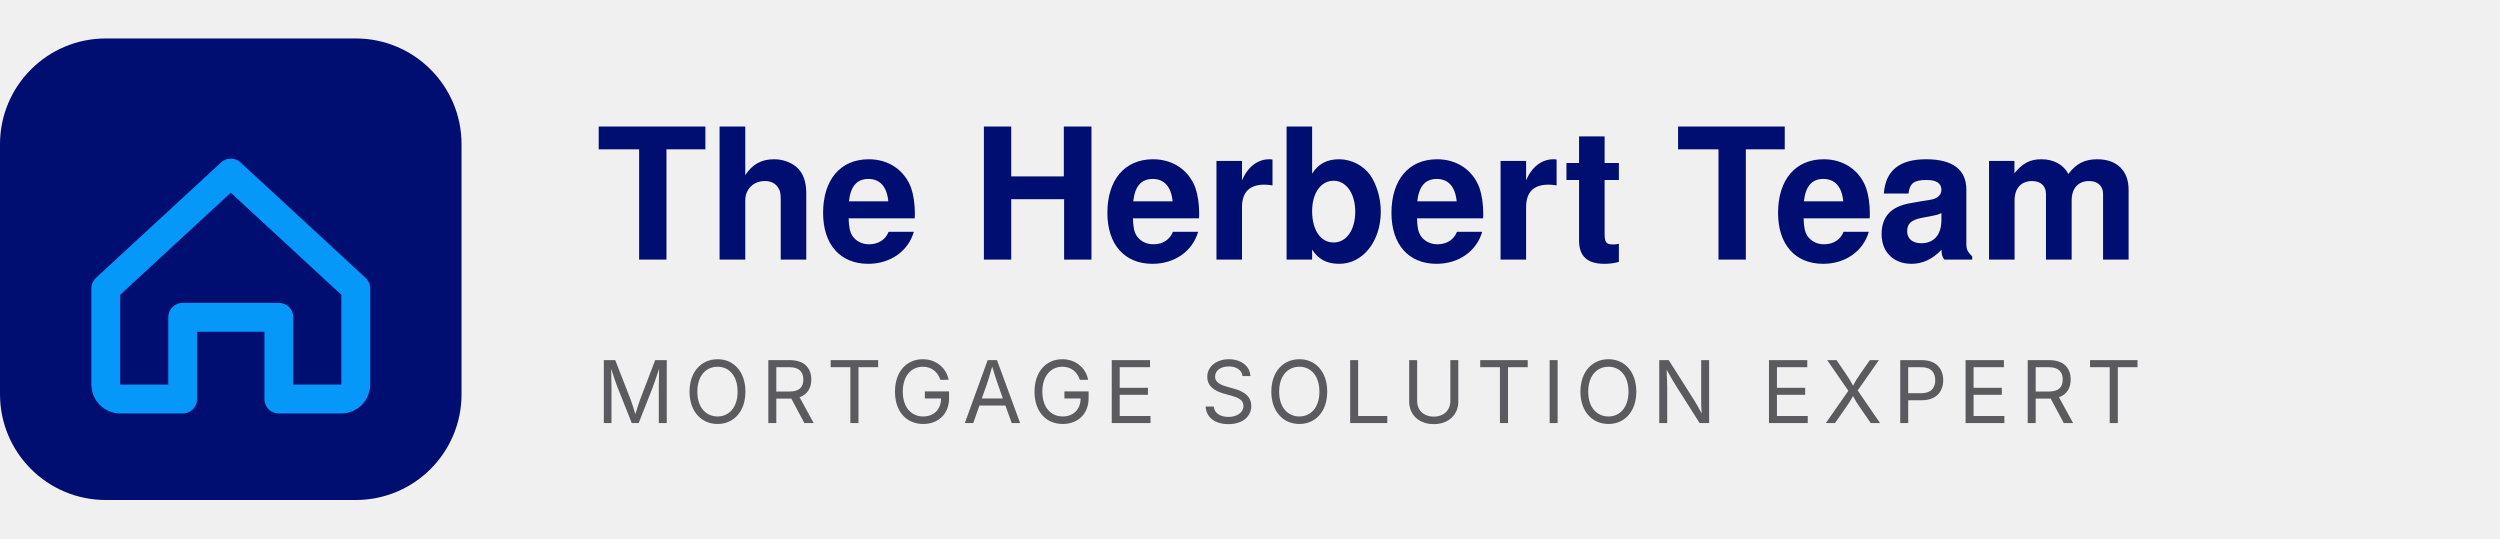
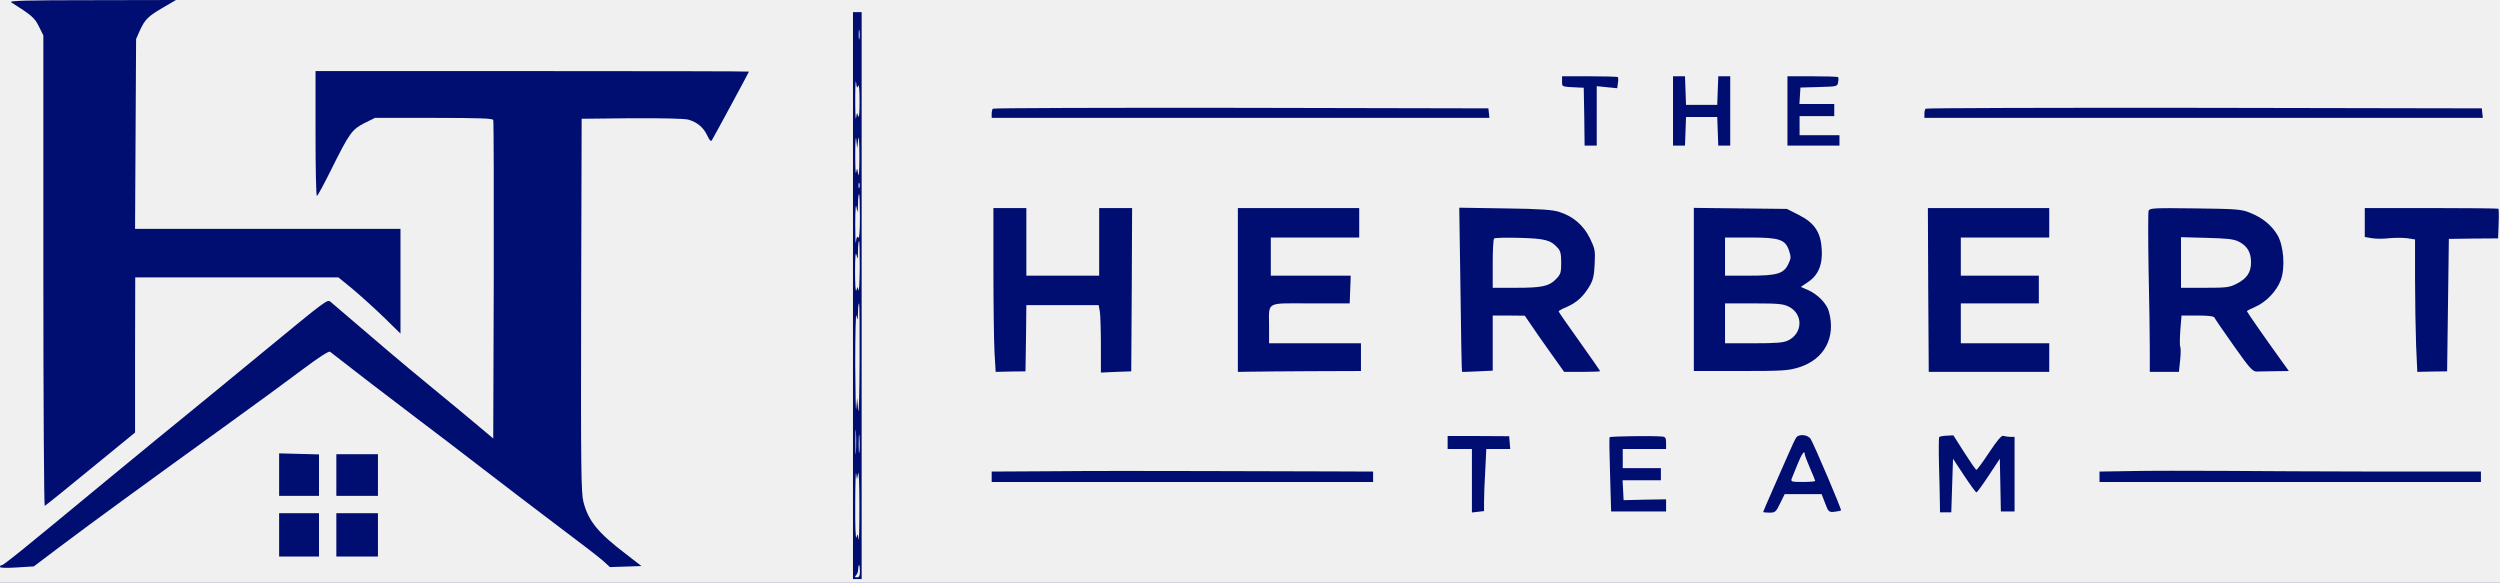
- <svg xmlns="http://www.w3.org/2000/svg" viewBox="0 0 260 56" width="260" height="56" role="img" aria-label="The Herbert Team">
-   <rect x="0" y="4" width="48" height="48" rx="11" fill="#010E71" />
-   <path d="M11 30 24 18l13 12v10a1.5 1.5 0 0 1-1.5 1.5H29V33h-10v8.5h-6.5A1.5 1.5 0 0 1 11 40z" fill="none" stroke="#0698F8" stroke-width="3" stroke-linejoin="round" />
-   <text x="62" y="27" font-family="Sora, Segoe UI, Helvetica, Arial, sans-serif" font-size="19" font-weight="800" fill="#010E71">The Herbert Team</text>
-   <text x="62" y="44" font-family="Inter, Segoe UI, Helvetica, Arial, sans-serif" font-size="9" letter-spacing="1.05" fill="#5A5A5F">MORTGAGE SOLUTION EXPERT</text>
+ <svg xmlns="http://www.w3.org/2000/svg" viewBox="134 275 1442 336" width="1442" height="336">
+   <mask id="plate" maskUnits="userSpaceOnUse" x="134" y="275" width="1442" height="336">
+     <rect x="134" y="275" width="1442" height="336" fill="#fff" />
+     <g transform="translate(0,941) scale(0.1,-0.1)" stroke="none" fill="#000">
+       <path d="M0 4705 l0 -4705 8360 0 8360 0 0 4705 0 4705 -8360 0 -8360 0 0 -4705z m2285 1914 c-90 -52 -108 -70 -137 -132 l-23 -52 -3 -547 -3 -548 766 0 765 0 0 -302 0 -302 -97 95 c-54 52 -135 125 -179 162 l-82 67 -586 0 -586 0 -1 -447 0 -448 -257 -210 c-140 -115 -259 -211 -264 -213 -4 -2 -8 608 -8 1355 l0 1359 -26 52 c-24 49 -41 64 -160 139 -15 9 87 12 466 12 l485 1 -70 -41z m4025 -1664 l0 -1635 -25 0 -25 0 0 1635 0 1635 25 0 25 0 0 -1635z m-650 1292 c0 -3 -200 -373 -214 -396 -6 -9 -13 -1 -26 26 -21 47 -59 79 -110 93 -23 6 -153 9 -327 8 l-288 -3 -3 -1075 c-2 -941 0 -1082 13 -1134 29 -112 83 -178 247 -303 l88 -68 -91 -3 -91 -3 -38 35 c-21 19 -139 110 -262 202 -122 92 -320 243 -438 334 -118 91 -289 222 -380 290 -129 97 -419 320 -496 381 -7 6 -65 -32 -160 -103 -82 -62 -286 -211 -454 -332 -438 -316 -762 -552 -940 -686 l-155 -117 -97 -6 c-61 -4 -98 -3 -98 3 0 6 4 10 10 10 11 0 121 89 601 486 200 165 425 349 499 409 74 61 250 204 390 320 395 325 388 320 408 303 280 -240 411 -352 571 -483 107 -88 233 -192 280 -232 l86 -72 3 912 c1 502 0 918 -3 925 -3 9 -81 12 -343 12 l-339 0 -61 -30 c-72 -37 -86 -56 -192 -269 -41 -83 -78 -151 -82 -151 -5 0 -8 162 -8 360 l0 360 1250 0 c688 0 1250 -1 1250 -3z m5012 -32 c2 -3 3 -18 0 -35 l-4 -29 -59 6 -59 6 0 -172 0 -171 -35 0 -35 0 -2 167 -3 167 -25 1 c-105 5 -100 3 -100 35 l0 30 158 0 c87 0 161 -2 164 -5z m390 -77 l3 -83 90 0 90 0 3 83 3 82 34 0 35 0 0 -200 0 -200 -35 0 -34 0 -3 83 -3 82 -90 0 -90 0 -3 -82 -3 -83 -34 0 -35 0 0 200 0 200 35 0 34 0 3 -82z m880 77 c3 -3 3 -16 0 -30 -4 -24 -7 -24 -111 -27 l-106 -3 -3 -47 -3 -48 100 0 101 0 0 -35 0 -35 -100 0 -100 0 0 -55 0 -55 115 0 115 0 0 -30 0 -30 -150 0 -150 0 0 200 0 200 143 0 c79 0 146 -2 149 -5z m-2014 -207 l3 -28 -1435 0 -1436 0 0 23 c0 13 3 27 7 30 3 4 648 6 1432 5 l1426 -3 3 -27z m5730 0 l3 -28 -1610 0 -1611 0 0 23 c0 13 3 27 7 30 3 4 727 6 1607 5 l1601 -3 3 -27z m-8398 -743 l0 -195 210 0 210 0 0 195 0 195 95 0 95 0 -2 -471 -3 -471 -87 -3 -88 -4 0 157 c0 86 -3 174 -6 195 l-7 37 -208 0 -209 0 -2 -191 -3 -191 -86 -1 -86 -2 -7 119 c-3 66 -6 278 -6 473 l0 353 95 0 95 0 0 -195z m1920 110 l0 -85 -255 0 -255 0 0 -110 0 -110 230 0 231 0 -3 -80 -3 -80 -226 0 c-264 0 -239 15 -239 -137 l0 -93 265 0 265 0 0 -80 0 -80 -287 -1 c-159 -1 -318 -2 -355 -3 l-68 -1 0 472 0 473 350 0 350 0 0 -85z m1156 62 c80 -26 138 -77 175 -152 29 -60 31 -70 27 -148 -3 -67 -9 -93 -30 -128 -35 -59 -73 -94 -130 -119 -27 -11 -48 -23 -48 -26 0 -3 54 -81 120 -173 66 -93 120 -170 120 -172 0 -2 -47 -4 -104 -4 l-104 0 -79 111 c-43 60 -94 133 -113 162 l-35 51 -92 1 -93 0 0 -159 0 -159 -87 -4 c-49 -2 -89 -4 -90 -3 -2 1 -6 214 -9 474 l-7 473 264 -4 c213 -3 274 -8 315 -21z m1380 -17 c91 -46 127 -101 132 -201 5 -87 -21 -148 -81 -187 l-40 -27 42 -18 c55 -24 108 -78 120 -124 42 -149 -27 -277 -173 -322 -62 -19 -92 -21 -337 -21 l-269 0 0 471 0 470 269 -3 268 -3 69 -35z m1444 -45 l0 -85 -255 0 -255 0 0 -110 0 -110 225 0 225 0 0 -80 0 -80 -225 0 -225 0 0 -115 0 -115 255 0 255 0 0 -82 0 -83 -348 0 -347 0 -3 473 -2 472 350 0 350 0 0 -85z m1160 57 c70 -28 123 -71 157 -129 36 -62 45 -190 18 -260 -24 -63 -85 -126 -145 -152 -28 -12 -50 -24 -50 -26 0 -4 115 -169 204 -292 l38 -53 -79 -1 c-43 -1 -90 -2 -105 -2 -24 -1 -41 17 -134 149 -58 82 -108 155 -111 162 -4 8 -33 12 -98 12 l-92 0 -7 -86 c-3 -47 -4 -90 0 -95 3 -6 3 -40 -1 -77 l-7 -67 -84 0 -84 0 0 135 c0 74 -3 280 -7 456 -3 177 -3 329 0 338 6 16 29 17 269 14 243 -3 267 -5 318 -26z m1431 24 c2 -2 3 -42 1 -88 l-3 -83 -142 -1 -142 -2 -5 -382 -5 -382 -86 -1 -86 -2 -7 155 c-3 85 -6 257 -6 382 l0 227 -46 7 c-25 3 -71 3 -103 0 -32 -4 -77 -4 -100 0 l-41 7 0 83 0 84 383 0 c211 0 386 -2 388 -4z m-5703 -1349 l3 -37 -69 0 -69 0 -6 -122 c-4 -66 -7 -147 -7 -178 l0 -58 -35 -4 -35 -4 0 183 0 183 -70 0 -70 0 0 38 0 37 177 0 178 -1 3 -37z m880 35 c18 -2 22 -8 22 -37 l0 -35 -125 0 -125 0 0 -55 0 -55 110 0 110 0 0 -35 0 -35 -110 0 -111 0 3 -57 3 -58 123 3 122 2 0 -35 0 -35 -158 0 -159 0 -6 211 c-4 116 -5 214 -3 217 4 6 251 9 304 4z m856 -14 c20 -33 180 -408 175 -412 -2 -2 -19 -6 -38 -8 -32 -3 -35 -1 -54 50 l-20 52 -106 0 -107 0 -26 -53 c-24 -50 -29 -54 -62 -54 -20 0 -36 2 -36 4 0 2 24 58 54 126 29 67 70 160 91 207 20 47 41 91 47 98 17 20 66 15 82 -10z m886 -78 c35 -55 66 -100 70 -100 4 0 37 45 74 101 48 72 71 99 82 95 9 -3 27 -6 40 -6 l24 0 0 -215 0 -215 -40 0 -39 0 -3 152 -3 152 -64 -97 c-35 -53 -67 -97 -71 -97 -4 0 -36 44 -71 97 l-64 97 -5 -155 -5 -154 -32 0 -33 0 -1 65 c0 36 -3 132 -5 214 -2 82 -1 152 1 155 2 3 21 7 43 8 l39 2 63 -99z m-9490 -131 l0 -119 -115 0 -115 0 0 123 0 122 115 -3 115 -3 0 -120z m340 1 l0 -120 -120 0 -120 0 0 120 0 120 120 0 120 0 0 -120z m5488 21 l252 -1 0 -30 0 -30 -1100 0 -1100 0 0 30 0 30 358 2 c196 2 578 2 847 1 270 -1 604 -2 743 -2z m6070 -1 l572 0 0 -30 0 -30 -1100 0 -1100 0 0 30 0 30 188 3 c103 2 340 2 527 1 187 -2 598 -3 913 -4z m-11898 -365 l0 -125 -115 0 -115 0 0 125 0 125 115 0 115 0 0 -125z m340 0 l0 -125 -120 0 -120 0 0 125 0 125 120 0 120 0 0 -125z m4136 -286 c3 -5 -12 -10 -33 -10 l-38 -2 40 -7 40 -7 -42 -2 -41 -1 -7 -48 c-3 -26 -4 -73 -1 -105 5 -52 4 -57 -14 -57 -18 0 -20 9 -22 103 l-3 102 -37 3 c-29 2 -38 8 -38 21 0 16 10 18 95 18 53 0 98 -3 101 -8z m134 -46 l0 -53 60 0 60 0 0 55 c0 48 2 55 20 55 19 0 20 -7 20 -125 0 -118 -1 -125 -20 -125 -18 0 -20 7 -20 55 l0 56 -57 -3 c-58 -3 -58 -3 -63 -38 -5 -34 -6 -34 -14 -10 -8 23 -9 21 -16 -20 -5 -32 -7 -9 -8 80 -2 120 -1 126 18 126 17 0 20 -7 20 -53z m460 45 c0 -5 -38 -8 -85 -8 l-85 0 0 -50 c0 -27 3 -49 8 -48 4 0 14 -2 22 -5 8 -4 40 -8 70 -10 l55 -3 -62 -2 c-60 -2 -63 -3 -63 -27 0 -15 -6 -25 -14 -25 -9 0 -16 -13 -19 -32 -2 -18 -5 23 -5 92 l-2 125 90 0 c50 0 90 -3 90 -7z m322 -18 c10 -14 16 -31 13 -38 -3 -7 -1 -11 4 -8 4 3 14 -6 21 -19 13 -24 30 -34 30 -17 0 5 7 17 15 28 14 18 14 18 10 -5 -4 -23 -4 -23 17 -5 13 12 6 -4 -17 -39 -21 -31 -40 -55 -43 -52 -3 3 3 14 13 25 20 22 19 27 -10 32 -13 2 -19 -2 -17 -12 1 -10 -3 -8 -12 5 -43 58 -49 63 -63 50 -14 -15 -17 -53 -5 -82 5 -13 9 -4 13 32 5 43 6 39 7 -32 2 -77 1 -83 -18 -83 -19 0 -20 7 -20 125 0 123 0 125 23 122 12 -1 30 -13 39 -27z m178 -95 c0 -118 -1 -125 -20 -125 -18 0 -20 7 -20 79 0 78 15 118 23 64 2 -16 5 -2 6 31 1 58 1 58 -25 53 -29 -5 -20 9 11 16 11 3 21 5 23 6 1 0 2 -55 2 -124z m286 109 c19 -9 34 -21 34 -26 0 -5 -5 -6 -12 -2 -7 4 -8 3 -4 -5 4 -6 12 -9 17 -6 13 9 29 -39 29 -87 0 -32 -7 -47 -34 -74 -28 -28 -41 -34 -72 -33 l-39 1 33 8 c48 11 50 19 4 13 -33 -4 -44 -1 -75 27 -36 32 -47 27 -27 -11 18 -32 1 -21 -20 14 -42 68 -17 152 54 183 41 18 71 17 112 -2z m347 -13 c11 -8 17 -28 17 -51 0 -30 -6 -43 -27 -60 -29 -23 -30 -19 15 -87 13 -21 13 -23 -6 -23 -14 0 -32 16 -52 45 -23 34 -38 45 -58 46 -15 0 -21 3 -14 6 27 10 58 -8 80 -47 12 -22 27 -40 33 -40 6 0 1 16 -11 35 -12 20 -19 42 -16 51 5 12 -3 15 -47 12 l-52 -3 -6 -40 -5 -40 -6 35 c-4 32 -5 30 -8 -15 l-3 -50 -7 50 c-4 35 -5 200 0 200 62 0 161 -14 173 -24z m297 17 c0 -5 -42 -9 -92 -10 -51 -1 -76 -3 -56 -5 l37 -4 8 -62 8 -62 6 55 c5 44 6 35 7 -47 2 -97 1 -103 -18 -103 -19 0 -20 7 -20 105 l0 105 -39 0 c-32 0 -39 3 -36 18 2 9 4 17 4 17 1 0 44 0 96 0 52 0 95 -3 95 -7z m267 -3 c33 -14 35 -17 21 -31 -12 -13 -20 -14 -36 -5 -45 24 -96 11 -117 -30 -22 -41 -18 -73 12 -111 l27 -33 -33 30 c-24 23 -34 27 -40 16 -11 -18 -21 9 -21 58 0 45 29 87 74 107 41 18 69 17 113 -1z m303 -72 c51 -110 56 -124 36 -117 -10 4 -16 1 -16 -7 -1 -9 -4 -8 -11 4 -8 13 -23 17 -65 17 -53 0 -56 -2 -67 -30 -8 -21 -18 -30 -34 -30 -27 0 -27 0 -7 42 15 33 16 33 82 31 57 -1 61 0 27 7 l-40 7 38 2 c42 1 45 10 21 67 -15 36 -17 37 -30 19 -8 -10 -14 -24 -14 -31 0 -7 -4 -15 -8 -18 -5 -3 -7 9 -4 27 3 26 1 29 -8 17 -10 -12 -11 -12 -5 5 24 69 27 74 47 72 15 -1 30 -22 58 -84z m338 63 c23 -22 3 -42 -26 -27 -27 14 -73 13 -93 -2 -68 -52 -40 -150 47 -167 l39 -8 -36 -1 c-29 -1 -43 6 -68 31 -29 30 -31 31 -31 9 0 -16 10 -26 35 -37 38 -15 44 -24 19 -24 -9 0 -31 15 -50 34 -29 29 -34 41 -34 80 0 60 20 99 62 120 40 20 112 16 136 -8z m318 0 c2 -13 -10 -16 -72 -16 l-74 0 0 -35 0 -35 68 -2 67 -2 -67 -3 c-66 -4 -68 -5 -68 -31 0 -19 -3 -23 -9 -14 -6 10 -10 8 -14 -10 -18 -65 -15 -67 86 -71 l92 -3 -97 -2 -98 -2 0 110 c0 67 4 110 10 110 6 0 10 -10 11 -22 0 -22 1 -22 8 -3 6 15 20 21 62 26 54 6 54 6 -18 7 -40 1 -73 5 -73 10 0 4 41 6 92 5 75 -1 92 -4 94 -17z m401 1 c7 -7 9 -17 4 -26 -7 -10 -13 -11 -30 -1 -12 6 -34 10 -49 8 -21 -2 -27 -8 -27 -28 0 -21 8 -27 49 -40 52 -17 76 -41 76 -77 0 -27 -33 -63 -57 -62 -14 0 -13 2 4 9 21 8 43 38 43 57 0 5 -6 17 -13 27 -12 16 -13 14 -9 -17 5 -45 -22 -62 -81 -53 -48 8 -44 -3 5 -14 l33 -8 -36 -1 c-22 -1 -46 6 -59 17 -20 16 -20 19 -6 31 12 10 19 10 38 -3 29 -20 72 -20 89 0 19 23 0 46 -52 64 -64 22 -69 27 -69 69 0 40 11 55 45 64 28 7 88 -2 102 -16z m298 7 c68 -32 86 -147 32 -202 -31 -30 -116 -41 -157 -20 -30 16 -60 72 -60 113 0 63 63 124 128 125 13 0 39 -7 57 -16z m209 -95 l1 -104 30 -6 30 -7 -30 -3 c-17 -1 -2 -5 35 -9 l65 -7 -87 -1 -88 -2 0 125 c0 121 1 125 21 122 20 -3 21 -10 23 -108z m248 40 c-2 -90 14 -131 58 -147 l35 -12 -39 6 c-36 5 -38 4 -27 -10 22 -26 -7 -19 -34 9 -23 22 -25 31 -25 124 0 87 2 99 17 97 14 -2 16 -14 15 -67z m178 -10 c0 -46 -6 -94 -14 -114 -14 -32 -52 -63 -64 -51 -3 3 0 6 6 6 19 0 52 38 52 60 0 11 -4 20 -10 20 -5 0 -10 -6 -10 -13 0 -8 -10 -22 -22 -33 -23 -19 -23 -19 -5 2 10 12 17 37 17 60 0 21 3 62 6 89 5 40 10 51 25 52 17 2 19 -6 19 -78z m280 69 c0 -5 -26 -9 -57 -10 l-58 -1 60 -7 c45 -5 50 -7 23 -8 l-38 -2 -1 -52 c0 -29 -3 -47 -6 -40 -8 21 -23 13 -23 -13 0 -14 -4 -25 -10 -25 -6 0 -10 28 -10 65 l0 65 -42 2 -43 1 45 7 45 7 -43 1 c-84 3 -33 17 62 17 53 0 96 -3 96 -7z m140 -115 c0 -116 -1 -123 -20 -123 -19 0 -20 7 -20 123 0 116 1 123 20 123 19 0 20 -7 20 -123z m309 100 c13 -11 27 -26 29 -33 3 -8 -9 -2 -27 13 -18 15 -40 27 -49 26 -10 0 -4 -7 15 -16 21 -11 36 -28 44 -50 6 -18 15 -33 20 -33 20 0 8 -60 -17 -87 -15 -15 -21 -20 -14 -10 15 21 8 22 -32 1 -20 -10 -44 -14 -67 -11 -33 6 -35 5 -17 -8 19 -15 19 -15 -2 -15 -33 0 -70 41 -83 91 -11 40 -10 51 7 85 35 71 129 94 193 47z m224 -24 c18 -24 43 -60 56 -79 l23 -35 -32 35 c-29 32 -31 33 -26 11 5 -24 5 -24 -22 5 -23 25 -25 31 -12 41 13 10 12 14 -4 32 -30 33 -46 27 -46 -19 0 -29 4 -40 15 -40 12 0 15 -15 15 -75 0 -68 -2 -75 -20 -75 -19 0 -20 7 -20 123 0 117 1 124 20 122 10 -1 34 -21 53 -46z m137 -76 c0 -114 -1 -123 -19 -123 -12 0 -34 21 -56 53 -29 39 -31 46 -12 28 43 -39 52 -26 49 75 -4 85 -3 90 17 90 20 0 21 -5 21 -123z m440 117 c0 -6 -36 -9 -92 -8 l-93 2 90 6 c50 3 91 7 93 8 1 1 2 -2 2 -8z m165 -27 c14 -21 25 -42 25 -48 0 -5 -5 -2 -11 7 -5 10 -19 23 -31 29 l-21 11 20 -28 c11 -16 23 -36 28 -44 13 -25 -8 0 -49 58 l-38 52 26 0 c18 0 32 -11 51 -37z m145 29 c0 -2 -18 -27 -40 -56 -22 -29 -40 -56 -40 -60 0 -4 18 -34 40 -67 40 -58 40 -59 16 -59 -18 0 -32 12 -53 45 -15 25 -31 45 -35 45 -3 0 -18 -20 -32 -45 -21 -34 -33 -45 -52 -45 -15 0 -23 4 -19 10 4 6 10 8 14 6 4 -3 12 -2 18 2 12 8 69 82 97 127 10 17 30 42 44 58 21 22 23 27 9 27 -9 0 -17 -3 -17 -7 0 -5 -14 -24 -31 -43 l-30 -35 32 50 c23 37 38 50 55 50 13 0 24 -1 24 -3z m270 -29 c28 -36 25 -69 -9 -104 -24 -24 -38 -29 -75 -29 -37 0 -46 -3 -46 -17 -1 -14 -4 -12 -15 7 -13 24 -14 24 -17 -25 -3 -27 -5 6 -6 75 l-2 125 75 -3 c66 -3 77 -6 95 -29z m290 15 c0 -16 -10 -18 -70 -18 l-70 0 0 -35 0 -35 68 -2 67 -2 -60 -3 c-33 -2 -66 -6 -73 -8 -7 -2 -16 -4 -20 -5 -4 0 -10 -28 -13 -62 -4 -49 -6 -34 -7 62 l-2 125 90 0 c79 0 90 -2 90 -17z m580 0 c0 -14 -8 -18 -37 -17 l-38 2 35 7 c25 5 10 8 -57 9 -51 0 -93 4 -93 9 0 4 43 7 95 7 84 0 95 -2 95 -17z m-302 -4 c27 -18 31 -84 6 -108 -22 -22 -31 -20 -11 2 10 10 17 26 17 36 0 13 -6 10 -26 -13 -21 -26 -34 -31 -72 -32 -28 -1 -36 -4 -20 -6 14 -2 32 -12 40 -21 11 -15 11 -16 -4 -4 -10 8 -26 10 -43 6 -24 -6 -26 -10 -23 -45 3 -35 1 -39 -19 -39 -22 0 -23 4 -23 63 0 34 3 73 7 86 6 23 7 23 14 5 6 -15 8 -12 10 16 l2 35 6 -40 c6 -39 7 -40 49 -43 49 -4 72 10 72 44 0 28 -13 37 -70 45 l-45 6 55 3 c52 4 51 4 -25 10 l-80 6 80 2 c59 2 86 -2 103 -14z m-6735 -11 l-73 -4 -1 -32 c0 -26 -2 -28 -8 -12 -17 42 4 55 82 53 l72 -2 -72 -3z m1485 0 c-10 -2 -28 -2 -40 0 -13 2 -5 4 17 4 22 1 32 -1 23 -4z m3943 -35 l2 -43 6 40 6 40 75 1 75 1 -72 -4 -73 -4 0 -34 0 -35 63 0 c50 0 64 -3 64 -15 0 -12 -14 -15 -64 -15 l-63 0 -1 -37 -2 -38 -7 35 c-6 26 -8 29 -9 11 0 -13 -4 -21 -8 -17 -5 4 -8 41 -8 82 0 78 14 105 16 32z m1509 -68 l6 -105 5 100 5 100 2 -102 c2 -86 -1 -103 -13 -103 -12 0 -15 18 -15 104 l0 105 -47 4 -48 4 50 -1 50 -1 5 -105z m-6917 23 c-18 -2 -48 -2 -65 0 -18 2 -4 4 32 4 36 0 50 -2 33 -4z m1785 -19 c-2 -8 -7 -15 -13 -14 -5 1 -13 -9 -17 -22 l-6 -23 -1 23 c-1 18 -7 22 -31 22 -20 0 -30 5 -30 15 0 11 12 15 51 15 40 0 50 -3 47 -16z m630 -21 c-1 -37 -1 -37 -5 -5 -3 25 -9 32 -26 31 -12 0 -16 -3 -9 -6 6 -2 11 -17 11 -31 -2 -24 -2 -24 -6 -4 -3 17 -11 22 -34 22 -19 0 -29 5 -29 15 0 11 12 15 50 15 l50 0 -2 -37z m245 20 c-18 -2 -48 -2 -65 0 -18 2 -4 4 32 4 36 0 50 -2 33 -4z m3056 -47 c-18 -25 -34 -44 -37 -42 -4 5 61 95 66 91 2 -2 -11 -23 -29 -49z m678 47 c-20 -2 -52 -2 -70 0 -17 2 0 4 38 4 39 0 53 -2 32 -4z m-100 -35 c-3 -8 -6 -5 -6 6 -1 11 2 17 5 13 3 -3 4 -12 1 -19z m443 -70 c0 -16 -48 -7 -55 10 -5 14 -4 15 6 5 7 -7 19 -13 27 -13 10 0 8 9 -8 33 l-22 32 26 -30 c14 -16 26 -33 26 -37z m-5135 22 c10 -11 16 -20 13 -20 -3 0 -13 9 -23 20 -10 11 -16 20 -13 20 3 0 13 -9 23 -20z m185 5 c0 -2 -10 -10 -22 -16 -21 -11 -22 -11 -9 4 13 16 31 23 31 12z m5340 -15 c0 -13 -7 -20 -20 -20 -13 0 -20 7 -20 20 0 13 7 20 20 20 13 0 20 -7 20 -20z m-7080 -5 c0 -12 -12 -15 -57 -13 l-58 2 55 4 c41 3 50 6 35 12 -19 8 -19 9 3 9 13 1 22 -5 22 -14z m1658 8 c-10 -2 -26 -2 -35 0 -10 3 -2 5 17 5 19 0 27 -2 18 -5z m3859 -15 c-3 -8 -6 -5 -6 6 -1 11 2 17 5 13 3 -3 4 -12 1 -19z m861 15 c-15 -2 -42 -2 -60 0 -18 2 -6 4 27 4 33 0 48 -2 33 -4z m-6838 -13 c0 -5 -5 -10 -11 -10 -5 0 -7 5 -4 10 3 6 8 10 11 10 2 0 4 -4 4 -10z m2516 -8 c-10 -2 -22 0 -28 6 -6 6 0 7 19 4 21 -5 23 -7 9 -10z m2144 8 c0 -5 -11 -10 -25 -10 -14 0 -25 5 -25 10 0 6 11 10 25 10 14 0 25 -4 25 -10z m1230 -6 c0 -2 -21 -4 -46 -4 -25 0 -43 4 -40 8 4 7 86 4 86 -4z m933 -1 c-23 -2 -64 -2 -90 0 -26 2 -7 3 42 3 50 0 71 -1 48 -3z" />
+       <path d="M6293 6460 c0 -25 2 -35 4 -22 2 12 2 32 0 45 -2 12 -4 2 -4 -23z" />
+       <path d="M6273 6085 c0 -77 2 -124 5 -105 5 33 5 34 12 10 5 -15 8 19 8 85 0 67 -3 102 -8 90 -6 -16 -9 -12 -12 20 -3 22 -5 -23 -5 -100z" />
+       <path d="M6273 5770 c0 -74 2 -121 5 -105 6 29 6 29 12 -10 4 -23 7 23 7 105 0 90 -3 126 -7 95 l-6 -50 -5 50 c-3 28 -6 -11 -6 -85z" />
+       <path d="M6292 5590 c0 -14 2 -19 5 -12 2 6 2 18 0 25 -3 6 -5 1 -5 -13z" />
+       <path d="M6289 5483 c-2 -56 -2 -56 -9 -18 -4 25 -7 -14 -7 -100 0 -77 2 -122 4 -101 3 29 7 36 14 25 5 -9 9 35 9 119 0 72 -2 132 -5 132 -3 0 -6 -26 -6 -57z" />
+       <path d="M6289 5213 c-1 -52 -2 -54 -9 -23 -5 22 -8 -13 -8 -95 0 -74 3 -121 7 -110 l8 20 5 -20 c3 -11 6 49 7 133 0 83 -1 152 -4 152 -3 0 -6 -26 -6 -57z" />
+       <path d="M6289 4858 c-2 -49 -2 -51 -9 -18 -4 19 -7 -107 -7 -280 1 -173 3 -288 6 -255 l5 60 6 -70 c4 -38 7 84 8 273 1 188 0 342 -3 342 -3 0 -6 -24 -6 -52z" />
+       <path d="M6274 4110 c0 -63 1 -89 3 -57 2 31 2 83 0 115 -2 31 -3 5 -3 -58z" />
+       <path d="M6293 4100 c0 -47 2 -66 4 -42 2 23 2 61 0 85 -2 23 -4 4 -4 -43z" />
+       <path d="M6273 3750 c-1 -118 2 -204 7 -190 7 24 7 23 12 -10 3 -19 5 66 5 190 0 124 -3 209 -7 190 l-7 -35 -5 35 c-2 19 -5 -62 -5 -180z" />
+       <path d="M6290 3377 c0 -13 -5 -28 -12 -35 -9 -9 -8 -12 5 -12 13 0 17 9 17 35 0 19 -2 35 -5 35 -3 0 -5 -10 -5 -23z" />
+       <path d="M9958 5284 c-5 -4 -8 -70 -8 -146 l0 -138 133 0 c153 0 192 9 233 51 26 27 29 37 29 94 0 49 -4 68 -20 85 -41 46 -73 54 -220 58 -77 2 -143 1 -147 -4z" />
+       <path d="M11290 5180 l0 -110 140 0 c162 0 199 11 226 69 15 31 15 40 3 76 -22 64 -55 75 -226 75 l-143 0 0 -110z" />
+       <path d="M11290 4795 l0 -115 165 0 c131 0 171 3 198 16 86 41 89 152 5 195 -32 16 -59 19 -203 19 l-165 0 0 -115z" />
+       <path d="M13920 5146 l0 -146 138 0 c123 0 142 2 182 23 60 30 84 66 84 124 0 58 -22 95 -72 120 -29 14 -67 18 -184 21 l-148 4 0 -146z" />
+       <path d="M11708 3982 c-15 -37 -30 -75 -34 -84 -5 -16 1 -18 65 -18 39 0 71 3 71 6 0 3 -13 36 -30 74 -16 38 -30 73 -30 79 0 28 -17 5 -42 -57z" />
+       <path d="M7553 3140 c0 -47 2 -66 4 -42 2 23 2 61 0 85 -2 23 -4 4 -4 -43z" />
+       <path d="M7921 3197 c-9 -12 -31 -18 -70 -19 l-56 -1 60 -6 c59 -6 60 -6 66 -41 8 -48 21 -17 17 41 -3 37 -5 40 -17 26z" />
+       <path d="M8591 3194 c0 -11 3 -14 6 -6 3 7 2 16 -1 19 -3 4 -6 -2 -5 -13z" />
+       <path d="M8733 3095 c0 -22 2 -30 4 -17 2 12 2 30 0 40 -3 9 -5 -1 -4 -23z" />
+       <path d="M8925 3238 c-15 -14 -28 -38 -32 -60 -5 -32 -1 -41 25 -68 29 -29 78 -41 96 -22 4 4 17 7 29 7 38 0 63 87 36 125 -8 11 -9 7 -5 -17 7 -43 -3 -90 -20 -97 -11 -4 -12 -1 -4 14 21 39 7 99 -29 127 -25 19 -68 15 -96 -9z" />
+       <path d="M9222 3233 l1 -48 4 42 4 42 57 4 57 3 -62 2 -63 2 2 -47z" />
+       <path d="M9240 3215 l0 -45 48 0 c50 0 72 12 72 41 0 30 -29 49 -76 49 l-44 0 0 -45z" />
+       <path d="M9855 3283 c-11 -3 -24 -10 -30 -15 -7 -7 -2 -8 15 -2 32 10 81 7 94 -6 13 -13 26 -13 26 0 0 8 -66 32 -80 29 -3 -1 -14 -3 -25 -6z" />
+       <path d="M9781 3214 c0 -11 3 -14 6 -6 3 7 2 16 -1 19 -3 4 -6 -2 -5 -13z" />
+       <path d="M10220 3219 c0 -20 16 -43 23 -32 3 4 -1 17 -9 28 -10 13 -14 15 -14 4z" />
+       <path d="M10429 3251 c-28 -29 -39 -61 -19 -61 5 0 6 7 3 17 -4 9 -2 14 3 12 5 -3 23 10 41 28 40 42 14 45 -28 4z" />
+       <path d="M10550 3266 c14 -7 29 -10 34 -8 11 6 -20 20 -44 21 -8 0 -4 -5 10 -13z" />
+       <path d="M11270 3266 c14 -7 29 -11 34 -8 12 6 -15 22 -39 22 -17 0 -17 -2 5 -14z" />
+       <path d="M11173 3234 c-3 -9 -2 -24 4 -33 11 -17 79 -44 97 -38 6 3 -8 10 -31 16 -42 11 -70 42 -58 61 3 6 4 10 0 10 -3 0 -8 -7 -12 -16z" />
+       <path d="M11471 3254 c-28 -23 -31 -32 -31 -81 0 -47 4 -59 29 -84 24 -23 38 -29 75 -29 24 0 48 5 51 10 4 7 -3 8 -20 4 -39 -10 -105 15 -116 44 -21 55 6 133 54 152 16 6 17 9 5 9 -9 1 -30 -11 -47 -25z" />
+       <path d="M11486 3229 c-35 -41 -34 -83 3 -120 18 -17 40 -29 56 -29 37 0 85 50 85 88 0 45 -43 92 -85 92 -25 0 -40 -8 -59 -31z" />
+       <path d="M11641 3165 c1 -40 1 -40 10 -10 5 18 5 33 -1 39 -7 7 -10 -4 -9 -29z" />
+       <path d="M11793 3185 c0 -44 2 -61 4 -37 2 23 2 59 0 80 -2 20 -4 1 -4 -43z" />
+       <path d="M12043 3210 c0 -41 2 -58 4 -37 2 20 2 54 0 75 -2 20 -4 3 -4 -38z" />
+       <path d="M12210 3260 c0 -11 2 -20 4 -20 2 0 6 9 9 20 3 11 1 20 -4 20 -5 0 -9 -9 -9 -20z" />
+       <path d="M12632 3220 c-2 -38 1 -60 7 -60 7 0 11 24 11 60 0 33 -3 60 -8 60 -4 0 -9 -27 -10 -60z" />
+       <path d="M12635 3070 c3 -5 8 -10 11 -10 2 0 4 5 4 10 0 6 -5 10 -11 10 -5 0 -7 -4 -4 -10z" />
+       <path d="M12840 3270 c-8 -5 -10 -10 -5 -10 6 0 17 5 25 10 8 5 11 10 5 10 -5 0 -17 -5 -25 -10z" />
+       <path d="M12843 3245 c-14 -10 -24 -12 -28 -5 -4 6 -11 8 -16 4 -5 -3 -7 -10 -3 -15 3 -5 10 -6 16 -3 8 5 9 1 5 -10 -4 -10 -7 -34 -7 -54 0 -29 -3 -34 -11 -22 -9 13 -10 13 -6 0 2 -8 8 -15 13 -15 5 0 20 -10 34 -22 46 -44 111 -21 129 44 22 80 -60 144 -126 98z" />
+       <path d="M12986 3125 c-9 -26 -7 -32 5 -12 6 10 9 21 6 23 -2 3 -7 -2 -11 -11z" />
+       <path d="M13130 3124 c0 -21 4 -33 10 -29 6 3 10 19 10 36 0 16 -4 29 -10 29 -5 0 -10 -16 -10 -36z" />
+       <path d="M13306 3205 c0 -41 4 -78 7 -82 4 -3 7 30 7 75 0 45 -3 82 -7 82 -5 0 -8 -34 -7 -75z" />
+       <path d="M14000 3123 c1 -14 38 -58 44 -52 4 3 -5 18 -19 33 -14 15 -25 23 -25 19z" />
+       <path d="M14243 3273 c15 -2 37 -2 50 0 12 2 0 4 -28 4 -27 0 -38 -2 -22 -4z" />
+       <path d="M14192 3235 c0 -16 2 -22 5 -12 2 9 2 23 0 30 -3 6 -5 -1 -5 -18z" />
+       <path d="M14220 3209 l0 -52 45 5 c24 3 42 2 39 -3 -3 -5 -1 -9 5 -9 5 0 9 8 9 18 0 9 3 25 6 34 11 26 -27 58 -69 58 l-35 0 0 -51z" />
+       <path d="M14233 3143 c9 -2 25 -2 35 0 9 3 1 5 -18 5 -19 0 -27 -2 -17 -5z" />
+       <path d="M14523 3273 c20 -2 54 -2 75 0 20 2 3 4 -38 4 -41 0 -58 -2 -37 -4z" />
+       <path d="M14755 3070 c3 -5 8 -10 11 -10 2 0 4 5 4 10 0 6 -5 10 -11 10 -5 0 -7 -4 -4 -10z" />
+       <path d="M13653 3173 c9 -2 25 -2 35 0 9 3 1 5 -18 5 -19 0 -27 -2 -17 -5z" />
+     </g>
+   </mask>
+   <rect x="134" y="275" width="1442" height="336" fill="#010E71" mask="url(#plate)" />
</svg>
